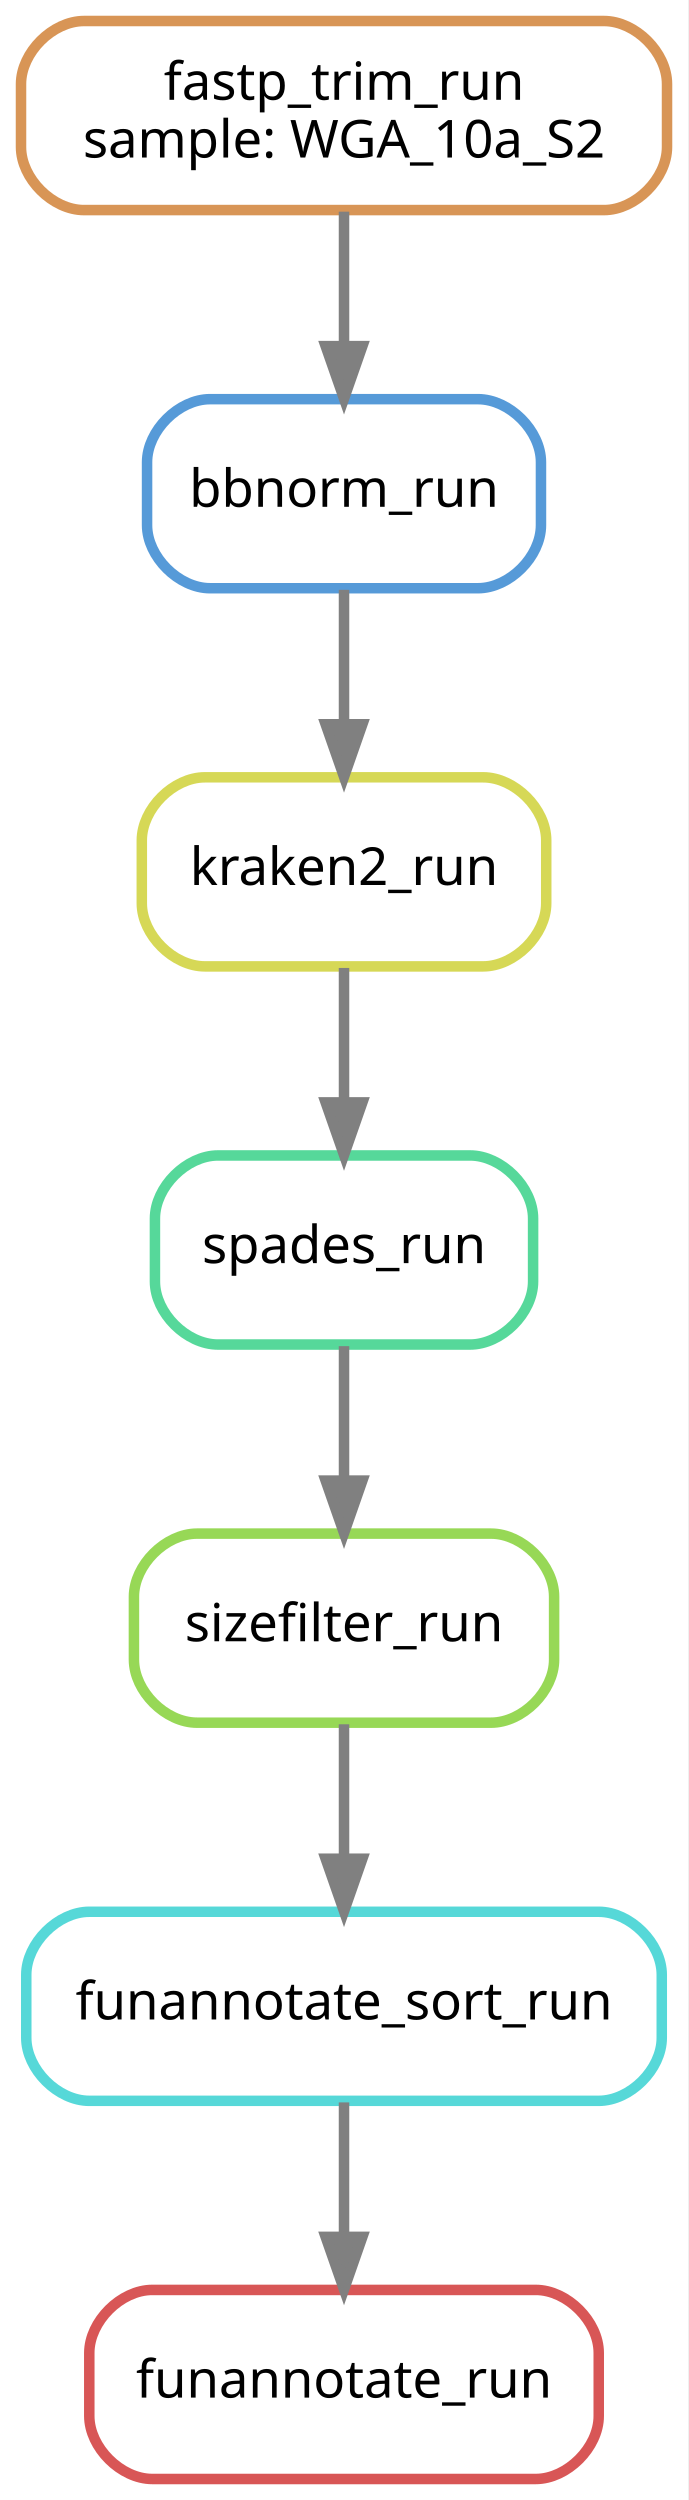
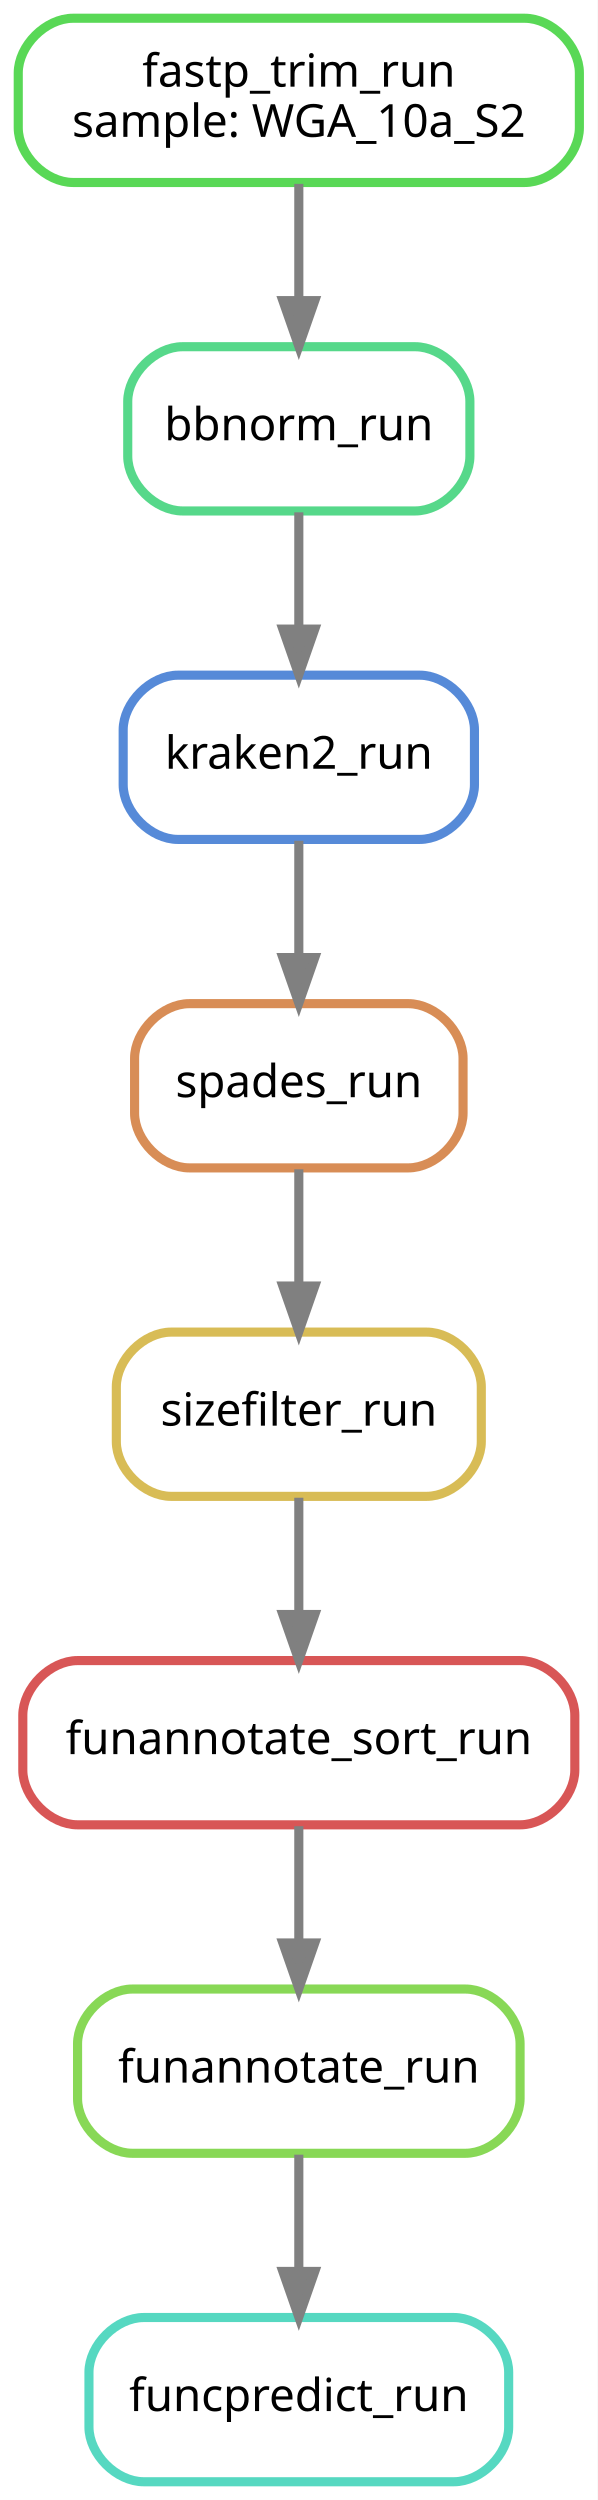
- <svg xmlns="http://www.w3.org/2000/svg" width="131pt" height="476pt" viewBox="0.00 0.00 131.00 476.00">
-   <g id="graph0" class="graph" transform="scale(1 1) rotate(0) translate(4 472)">
-     <polygon fill="white" stroke="transparent" points="-4,4 -4,-472 127,-472 127,4 -4,4" />
+ <svg xmlns="http://www.w3.org/2000/svg" width="131pt" height="548pt" viewBox="0.00 0.00 131.00 548.00">
+   <g id="graph0" class="graph" transform="scale(1 1) rotate(0) translate(4 544)">
+     <polygon fill="white" stroke="transparent" points="-4,4 -4,-544 127,-544 127,4 -4,4" />
    <g id="node1" class="node">
-       <path fill="none" stroke="#d85656" stroke-width="2" d="M98,-36C98,-36 25,-36 25,-36 19,-36 13,-30 13,-24 13,-24 13,-12 13,-12 13,-6 19,0 25,0 25,0 98,0 98,0 104,0 110,-6 110,-12 110,-12 110,-24 110,-24 110,-30 104,-36 98,-36" />
-       <text text-anchor="middle" x="61.5" y="-15.5" font-family="sans" font-size="10.00">funannotate_run</text>
+       <path fill="none" stroke="#56d8c1" stroke-width="2" d="M95.5,-36C95.5,-36 27.5,-36 27.5,-36 21.5,-36 15.5,-30 15.5,-24 15.5,-24 15.5,-12 15.5,-12 15.5,-6 21.5,0 27.5,0 27.5,0 95.5,0 95.5,0 101.5,0 107.5,-6 107.5,-12 107.5,-12 107.5,-24 107.5,-24 107.5,-30 101.5,-36 95.5,-36" />
+       <text text-anchor="middle" x="61.5" y="-15.5" font-family="sans" font-size="10.00">funcpredict_run</text>
    </g>
    <g id="node2" class="node">
-       <path fill="none" stroke="#56d8d8" stroke-width="2" d="M110,-108C110,-108 13,-108 13,-108 7,-108 1,-102 1,-96 1,-96 1,-84 1,-84 1,-78 7,-72 13,-72 13,-72 110,-72 110,-72 116,-72 122,-78 122,-84 122,-84 122,-96 122,-96 122,-102 116,-108 110,-108" />
-       <text text-anchor="middle" x="61.5" y="-87.5" font-family="sans" font-size="10.00">funannotate_sort_run</text>
+       <path fill="none" stroke="#88d856" stroke-width="2" d="M98,-108C98,-108 25,-108 25,-108 19,-108 13,-102 13,-96 13,-96 13,-84 13,-84 13,-78 19,-72 25,-72 25,-72 98,-72 98,-72 104,-72 110,-78 110,-84 110,-84 110,-96 110,-96 110,-102 104,-108 98,-108" />
+       <text text-anchor="middle" x="61.5" y="-87.5" font-family="sans" font-size="10.00">funannotate_run</text>
    </g>
    <g id="edge1" class="edge">
      <path fill="none" stroke="grey" stroke-width="2" d="M61.5,-71.7C61.5,-63.98 61.5,-54.71 61.5,-46.11" />
      <polygon fill="grey" stroke="grey" stroke-width="2" points="65,-46.1 61.5,-36.1 58,-46.1 65,-46.1" />
    </g>
    <g id="node3" class="node">
-       <path fill="none" stroke="#97d856" stroke-width="2" d="M89.5,-180C89.5,-180 33.5,-180 33.5,-180 27.5,-180 21.5,-174 21.5,-168 21.5,-168 21.5,-156 21.5,-156 21.5,-150 27.5,-144 33.5,-144 33.5,-144 89.5,-144 89.5,-144 95.5,-144 101.5,-150 101.5,-156 101.5,-156 101.5,-168 101.5,-168 101.5,-174 95.5,-180 89.5,-180" />
-       <text text-anchor="middle" x="61.5" y="-159.5" font-family="sans" font-size="10.00">sizefilter_run</text>
+       <path fill="none" stroke="#d85656" stroke-width="2" d="M110,-180C110,-180 13,-180 13,-180 7,-180 1,-174 1,-168 1,-168 1,-156 1,-156 1,-150 7,-144 13,-144 13,-144 110,-144 110,-144 116,-144 122,-150 122,-156 122,-156 122,-168 122,-168 122,-174 116,-180 110,-180" />
+       <text text-anchor="middle" x="61.5" y="-159.5" font-family="sans" font-size="10.00">funannotate_sort_run</text>
    </g>
    <g id="edge2" class="edge">
      <path fill="none" stroke="grey" stroke-width="2" d="M61.5,-143.7C61.5,-135.98 61.5,-126.71 61.5,-118.11" />
      <polygon fill="grey" stroke="grey" stroke-width="2" points="65,-118.1 61.5,-108.1 58,-118.1 65,-118.1" />
    </g>
    <g id="node4" class="node">
-       <path fill="none" stroke="#56d89a" stroke-width="2" d="M85.5,-252C85.5,-252 37.5,-252 37.5,-252 31.5,-252 25.5,-246 25.5,-240 25.5,-240 25.5,-228 25.5,-228 25.5,-222 31.5,-216 37.5,-216 37.5,-216 85.5,-216 85.5,-216 91.5,-216 97.5,-222 97.5,-228 97.5,-228 97.5,-240 97.5,-240 97.5,-246 91.5,-252 85.5,-252" />
-       <text text-anchor="middle" x="61.5" y="-231.5" font-family="sans" font-size="10.00">spades_run</text>
+       <path fill="none" stroke="#d8bc56" stroke-width="2" d="M89.5,-252C89.5,-252 33.5,-252 33.5,-252 27.5,-252 21.5,-246 21.5,-240 21.5,-240 21.5,-228 21.5,-228 21.5,-222 27.5,-216 33.5,-216 33.5,-216 89.5,-216 89.5,-216 95.5,-216 101.5,-222 101.5,-228 101.5,-228 101.5,-240 101.5,-240 101.5,-246 95.5,-252 89.5,-252" />
+       <text text-anchor="middle" x="61.5" y="-231.5" font-family="sans" font-size="10.00">sizefilter_run</text>
    </g>
    <g id="edge3" class="edge">
      <path fill="none" stroke="grey" stroke-width="2" d="M61.5,-215.7C61.5,-207.98 61.5,-198.71 61.5,-190.11" />
      <polygon fill="grey" stroke="grey" stroke-width="2" points="65,-190.1 61.5,-180.1 58,-190.1 65,-190.1" />
    </g>
    <g id="node5" class="node">
-       <path fill="none" stroke="#d6d856" stroke-width="2" d="M88,-324C88,-324 35,-324 35,-324 29,-324 23,-318 23,-312 23,-312 23,-300 23,-300 23,-294 29,-288 35,-288 35,-288 88,-288 88,-288 94,-288 100,-294 100,-300 100,-300 100,-312 100,-312 100,-318 94,-324 88,-324" />
-       <text text-anchor="middle" x="61.5" y="-303.5" font-family="sans" font-size="10.00">kraken2_run</text>
+       <path fill="none" stroke="#d88d56" stroke-width="2" d="M85.5,-324C85.5,-324 37.5,-324 37.5,-324 31.5,-324 25.5,-318 25.5,-312 25.5,-312 25.5,-300 25.5,-300 25.5,-294 31.5,-288 37.5,-288 37.5,-288 85.5,-288 85.5,-288 91.5,-288 97.5,-294 97.5,-300 97.5,-300 97.5,-312 97.5,-312 97.5,-318 91.5,-324 85.5,-324" />
+       <text text-anchor="middle" x="61.5" y="-303.5" font-family="sans" font-size="10.00">spades_run</text>
    </g>
    <g id="edge4" class="edge">
      <path fill="none" stroke="grey" stroke-width="2" d="M61.5,-287.7C61.5,-279.98 61.5,-270.71 61.5,-262.11" />
      <polygon fill="grey" stroke="grey" stroke-width="2" points="65,-262.1 61.5,-252.1 58,-262.1 65,-262.1" />
    </g>
    <g id="node6" class="node">
-       <path fill="none" stroke="#569ad8" stroke-width="2" d="M87,-396C87,-396 36,-396 36,-396 30,-396 24,-390 24,-384 24,-384 24,-372 24,-372 24,-366 30,-360 36,-360 36,-360 87,-360 87,-360 93,-360 99,-366 99,-372 99,-372 99,-384 99,-384 99,-390 93,-396 87,-396" />
-       <text text-anchor="middle" x="61.5" y="-375.5" font-family="sans" font-size="10.00">bbnorm_run</text>
+       <path fill="none" stroke="#568ad8" stroke-width="2" d="M88,-396C88,-396 35,-396 35,-396 29,-396 23,-390 23,-384 23,-384 23,-372 23,-372 23,-366 29,-360 35,-360 35,-360 88,-360 88,-360 94,-360 100,-366 100,-372 100,-372 100,-384 100,-384 100,-390 94,-396 88,-396" />
+       <text text-anchor="middle" x="61.5" y="-375.5" font-family="sans" font-size="10.00">kraken2_run</text>
    </g>
    <g id="edge5" class="edge">
      <path fill="none" stroke="grey" stroke-width="2" d="M61.5,-359.7C61.5,-351.98 61.5,-342.71 61.5,-334.11" />
      <polygon fill="grey" stroke="grey" stroke-width="2" points="65,-334.1 61.5,-324.1 58,-334.1 65,-334.1" />
    </g>
    <g id="node7" class="node">
-       <path fill="none" stroke="#d89556" stroke-width="2" d="M111,-468C111,-468 12,-468 12,-468 6,-468 0,-462 0,-456 0,-456 0,-444 0,-444 0,-438 6,-432 12,-432 12,-432 111,-432 111,-432 117,-432 123,-438 123,-444 123,-444 123,-456 123,-456 123,-462 117,-468 111,-468" />
-       <text text-anchor="middle" x="61.5" y="-453" font-family="sans" font-size="10.00">fastp_trim_run</text>
-       <text text-anchor="middle" x="61.5" y="-442" font-family="sans" font-size="10.00">sample: WGA_10a_S2</text>
+       <path fill="none" stroke="#56d88a" stroke-width="2" d="M87,-468C87,-468 36,-468 36,-468 30,-468 24,-462 24,-456 24,-456 24,-444 24,-444 24,-438 30,-432 36,-432 36,-432 87,-432 87,-432 93,-432 99,-438 99,-444 99,-444 99,-456 99,-456 99,-462 93,-468 87,-468" />
+       <text text-anchor="middle" x="61.5" y="-447.5" font-family="sans" font-size="10.00">bbnorm_run</text>
    </g>
    <g id="edge6" class="edge">
      <path fill="none" stroke="grey" stroke-width="2" d="M61.5,-431.7C61.5,-423.98 61.5,-414.71 61.5,-406.11" />
      <polygon fill="grey" stroke="grey" stroke-width="2" points="65,-406.1 61.5,-396.1 58,-406.1 65,-406.1" />
    </g>
+     <g id="node8" class="node">
+       <path fill="none" stroke="#59d856" stroke-width="2" d="M111,-540C111,-540 12,-540 12,-540 6,-540 0,-534 0,-528 0,-528 0,-516 0,-516 0,-510 6,-504 12,-504 12,-504 111,-504 111,-504 117,-504 123,-510 123,-516 123,-516 123,-528 123,-528 123,-534 117,-540 111,-540" />
+       <text text-anchor="middle" x="61.5" y="-525" font-family="sans" font-size="10.00">fastp_trim_run</text>
+       <text text-anchor="middle" x="61.5" y="-514" font-family="sans" font-size="10.00">sample: WGA_10a_S2</text>
+     </g>
+     <g id="edge7" class="edge">
+       <path fill="none" stroke="grey" stroke-width="2" d="M61.5,-503.7C61.5,-495.98 61.5,-486.71 61.5,-478.11" />
+       <polygon fill="grey" stroke="grey" stroke-width="2" points="65,-478.1 61.5,-468.1 58,-478.1 65,-478.1" />
+     </g>
  </g>
</svg>
